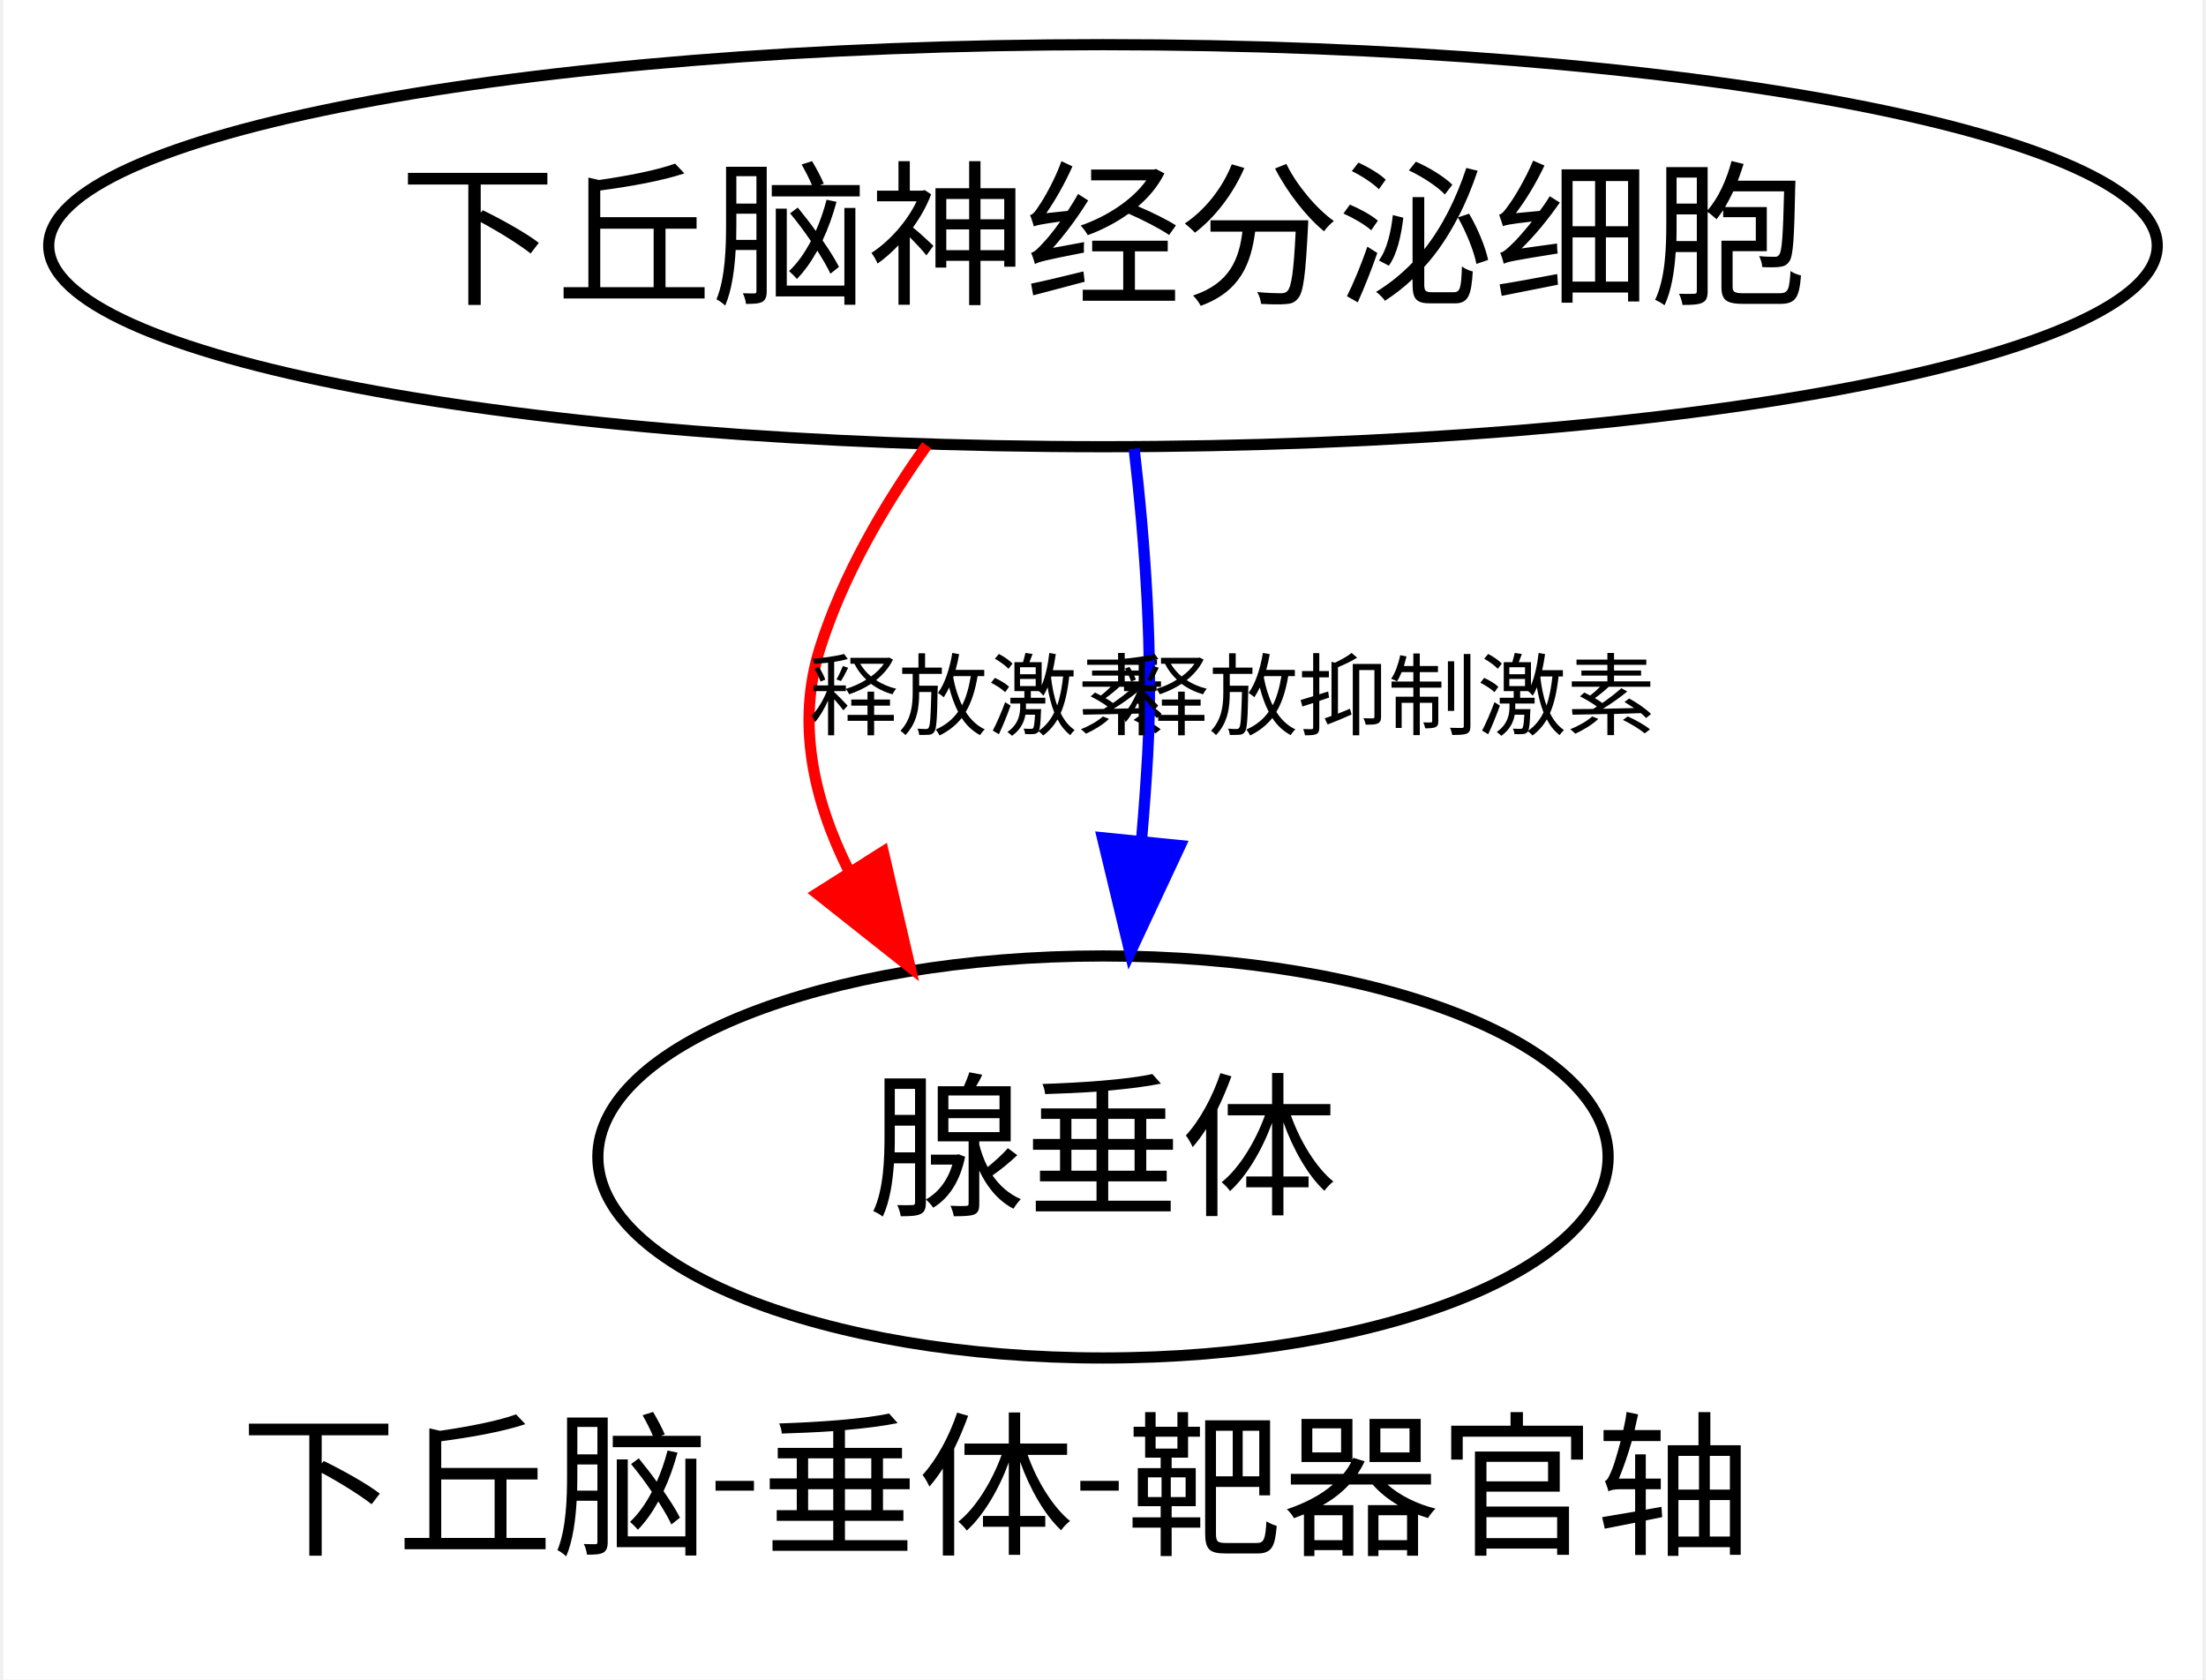
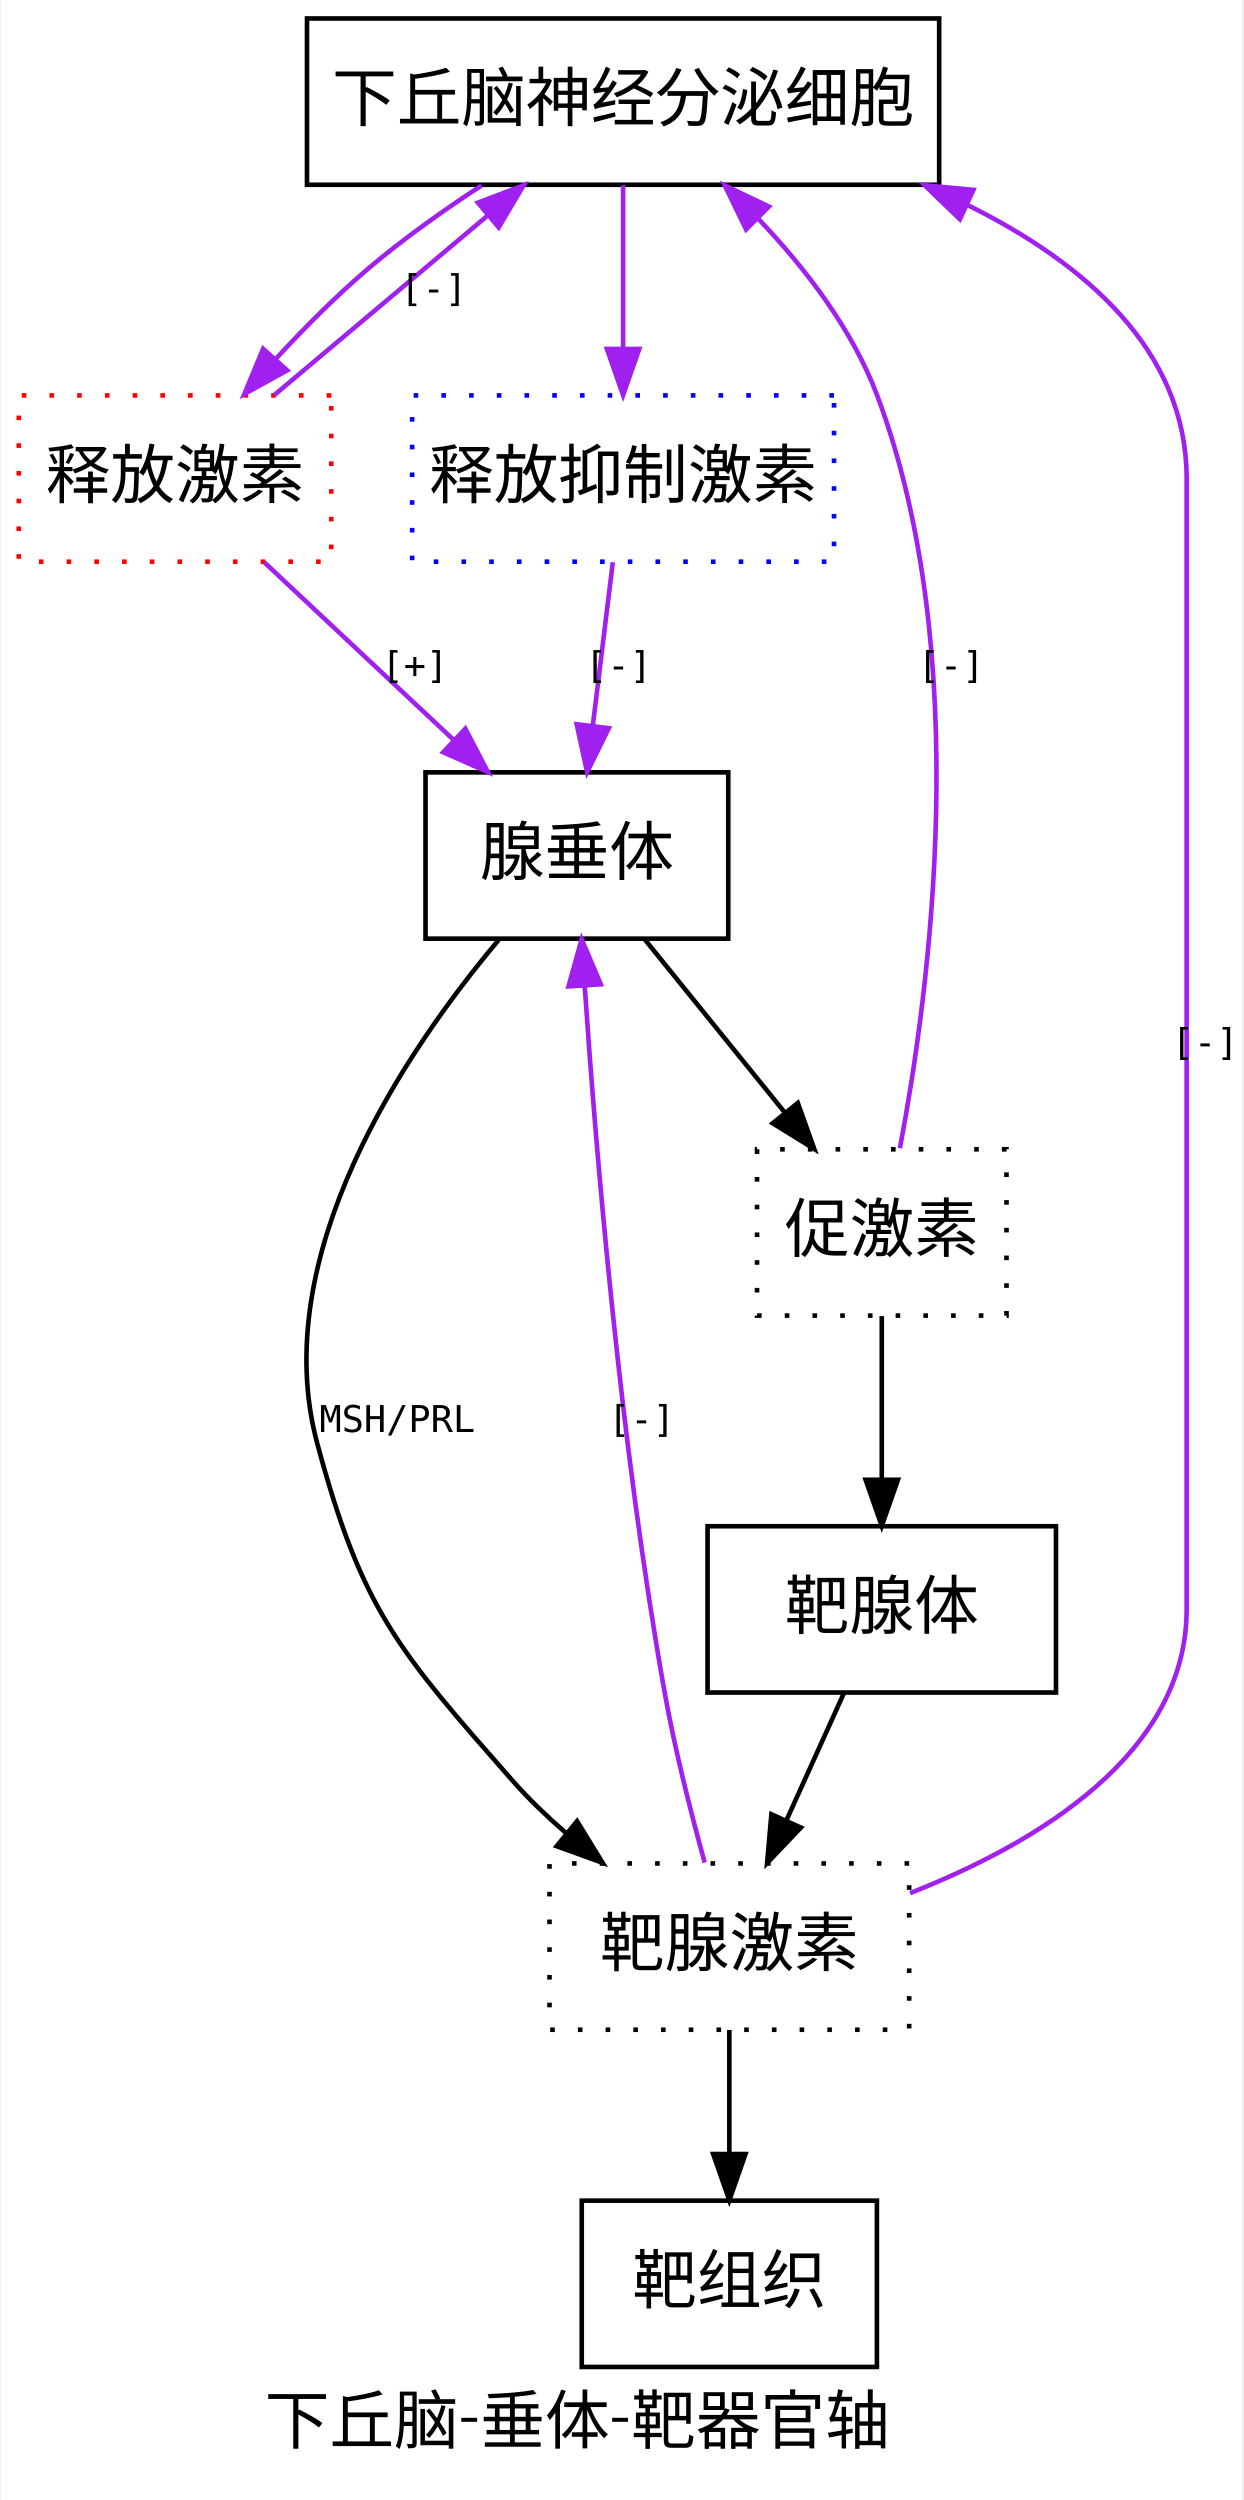
- <svg xmlns="http://www.w3.org/2000/svg" width="197pt" height="150pt" viewBox="0.00 0.00 196.90 150.40">
-   <g id="graph0" class="graph" transform="scale(1 1) rotate(0) translate(4 146.4)">
-     <polygon fill="#ffffff" stroke="transparent" points="-4,4 -4,-146.4 192.899,-146.4 192.899,4 -4,4" />
-     <text text-anchor="start" x="17.211" y="-8.2" font-family="Times,serif" font-size="14.00" fill="#000000">下丘脑-垂体-靶器官轴</text>
+ <svg xmlns="http://www.w3.org/2000/svg" width="269pt" height="541pt" viewBox="0.00 0.00 268.65 541.20">
+   <g id="graph0" class="graph" transform="scale(1 1) rotate(0) translate(4 537.2)">
+     <polygon fill="#ffffff" stroke="transparent" points="-4,4 -4,-537.2 264.65,-537.2 264.65,4 -4,4" />
+     <text text-anchor="start" x="53.086" y="-8.2" font-family="Times,serif" font-size="14.00" fill="#000000">下丘脑-垂体-靶器官轴</text>
    <g id="node1" class="node">
-       <ellipse fill="none" stroke="#000000" cx="94.449" cy="-124.4" rx="94.399" ry="18" />
-       <text text-anchor="middle" x="94.449" y="-120.2" font-family="Consolas" font-size="14.00" fill="#000000">下丘脑神经分泌细胞</text>
+       <polygon fill="none" stroke="#000000" points="199.087,-533.2 62.234,-533.2 62.234,-497.2 199.087,-497.2 199.087,-533.2" />
+       <text text-anchor="middle" x="130.661" y="-511" font-family="Consolas" font-size="14.00" fill="#000000">下丘脑神经分泌细胞</text>
+     </g>
+     <g id="node7" class="node">
+       <polygon fill="none" stroke="#ff0000" stroke-dasharray="1,5" points="67.483,-451.6 -.161,-451.6 -.161,-415.6 67.483,-415.6 67.483,-451.6" />
+       <text text-anchor="middle" x="33.661" y="-429.4" font-family="Consolas" font-size="14.00" fill="#000000">释放激素</text>
+     </g>
+     <g id="edge1" class="edge">
+       <path fill="none" stroke="#a020f0" d="M100.017,-497.053C91.812,-491.69 83.148,-485.545 75.661,-479.2 68.697,-473.298 61.737,-466.302 55.543,-459.584" />
+       <polygon fill="#a020f0" stroke="#a020f0" points="57.948,-457.023 48.67,-451.908 52.733,-461.693 57.948,-457.023" />
+     </g>
+     <g id="node8" class="node">
+       <polygon fill="none" stroke="#0000ff" stroke-dasharray="1,5" points="176.322,-451.6 84.999,-451.6 84.999,-415.6 176.322,-415.6 176.322,-451.6" />
+       <text text-anchor="middle" x="130.661" y="-429.4" font-family="Consolas" font-size="14.00" fill="#000000">释放抑制激素</text>
+     </g>
+     <g id="edge4" class="edge">
+       <path fill="none" stroke="#a020f0" d="M130.661,-497.09C130.661,-486.737 130.661,-473.526 130.661,-461.838" />
+       <polygon fill="#a020f0" stroke="#a020f0" points="134.161,-461.659 130.661,-451.659 127.161,-461.659 134.161,-461.659" />
    </g>
    <g id="node2" class="node">
-       <ellipse fill="none" stroke="#000000" cx="94.449" cy="-42.8" rx="45.23" ry="18" />
-       <text text-anchor="middle" x="94.449" y="-38.6" font-family="Consolas" font-size="14.00" fill="#000000">腺垂体</text>
+       <polygon fill="none" stroke="#000000" points="153.428,-370 87.893,-370 87.893,-334 153.428,-334 153.428,-370" />
+       <text text-anchor="middle" x="120.661" y="-347.8" font-family="Consolas" font-size="14.00" fill="#000000">腺垂体</text>
    </g>
-     <g id="edge1" class="edge">
-       <path fill="none" stroke="#ff0000" d="M78.665,-106.52C74.779,-101.069 71.152,-94.811 69.123,-88.4 66.993,-81.671 68.508,-74.813 71.645,-68.528" />
-       <polygon fill="#ff0000" stroke="#ff0000" points="74.772,-70.132 77.166,-59.811 68.858,-66.386 74.772,-70.132" />
-       <text text-anchor="middle" x="84.112" y="-81.2" font-family="Consolas" font-size="8.00" fill="#000000">释放激素</text>
+     <g id="node5" class="node">
+       <polygon fill="none" stroke="#000000" stroke-dasharray="1,5" points="213.661,-288.4 159.661,-288.4 159.661,-252.4 213.661,-252.4 213.661,-288.4" />
+       <text text-anchor="middle" x="186.661" y="-266.2" font-family="Consolas" font-size="14.00" fill="#000000">促激素</text>
+     </g>
+     <g id="edge7" class="edge">
+       <path fill="none" stroke="#000000" d="M135.308,-333.89C144.195,-322.903 155.685,-308.697 165.542,-296.51" />
+       <polygon fill="#000000" stroke="#000000" points="168.487,-298.435 172.054,-288.459 163.044,-294.033 168.487,-298.435" />
+     </g>
+     <g id="node6" class="node">
+       <polygon fill="none" stroke="#000000" stroke-dasharray="1,5" points="192.59,-133.8 114.732,-133.8 114.732,-97.8 192.59,-97.8 192.59,-133.8" />
+       <text text-anchor="middle" x="153.661" y="-111.6" font-family="Consolas" font-size="14.00" fill="#000000">靶腺激素</text>
+     </g>
+     <g id="edge11" class="edge">
+       <path fill="none" stroke="#000000" d="M103.698,-333.698C83.433,-309.557 53.544,-265.376 64.434,-224.8 74.15,-188.6 81.924,-179.959 106.661,-151.8 110.133,-147.847 114.096,-144.036 118.214,-140.468" />
+       <polygon fill="#000000" stroke="#000000" points="120.695,-142.961 126.237,-133.931 116.274,-137.534 120.695,-142.961" />
+       <text text-anchor="middle" x="81.774" y="-227.2" font-family="Consolas" font-size="8.00" fill="#000000">MSH/PRL</text>
+     </g>
+     <g id="node3" class="node">
+       <polygon fill="none" stroke="#000000" points="224.375,-206.8 148.946,-206.8 148.946,-170.8 224.375,-170.8 224.375,-206.8" />
+       <text text-anchor="middle" x="186.661" y="-184.6" font-family="Consolas" font-size="14.00" fill="#000000">靶腺体</text>
+     </g>
+     <g id="edge9" class="edge">
+       <path fill="none" stroke="#000000" d="M178.503,-170.755C174.735,-162.42 170.179,-152.342 166.004,-143.104" />
+       <polygon fill="#000000" stroke="#000000" points="169.147,-141.561 161.838,-133.89 162.768,-144.444 169.147,-141.561" />
+     </g>
+     <g id="node4" class="node">
+       <polygon fill="none" stroke="#000000" points="185.608,-60.8 121.713,-60.8 121.713,-24.8 185.608,-24.8 185.608,-60.8" />
+       <text text-anchor="middle" x="153.661" y="-38.6" font-family="Consolas" font-size="14.00" fill="#000000">靶组织</text>
+     </g>
+     <g id="edge6" class="edge">
+       <path fill="none" stroke="#a020f0" d="M190.586,-288.634C196.945,-322.169 206.786,-395.35 185.661,-451.6 180.292,-465.896 170.127,-479.128 159.982,-489.779" />
+       <polygon fill="#a020f0" stroke="#a020f0" points="157.288,-487.522 152.667,-497.056 162.225,-492.484 157.288,-487.522" />
+       <text text-anchor="middle" x="201.655" y="-390.4" font-family="Consolas" font-size="8.00" fill="#000000">[-]</text>
+     </g>
+     <g id="edge8" class="edge">
+       <path fill="none" stroke="#000000" d="M186.661,-252.29C186.661,-241.937 186.661,-228.726 186.661,-217.038" />
+       <polygon fill="#000000" stroke="#000000" points="190.161,-216.859 186.661,-206.859 183.161,-216.859 190.161,-216.859" />
+     </g>
+     <g id="edge13" class="edge">
+       <path fill="none" stroke="#a020f0" d="M192.788,-127.382C220.46,-138.263 252.661,-157.622 252.661,-188.8 252.661,-433.6 252.661,-433.6 252.661,-433.6 252.661,-461.409 230.489,-480.337 205.05,-492.903" />
+       <polygon fill="#a020f0" stroke="#a020f0" points="203.572,-489.73 195.946,-497.086 206.494,-496.091 203.572,-489.73" />
+       <text text-anchor="middle" x="256.655" y="-308.8" font-family="Consolas" font-size="8.00" fill="#000000">[-]</text>
+     </g>
+     <g id="edge12" class="edge">
+       <path fill="none" stroke="#a020f0" d="M148.325,-133.989C145.38,-144.635 141.88,-158.385 139.661,-170.8 130.078,-224.415 124.79,-287.881 122.355,-323.691" />
+       <polygon fill="#a020f0" stroke="#a020f0" points="118.85,-323.668 121.69,-333.875 125.835,-324.125 118.85,-323.668" />
+       <text text-anchor="middle" x="134.655" y="-227.2" font-family="Consolas" font-size="8.00" fill="#000000">[-]</text>
+     </g>
+     <g id="edge10" class="edge">
+       <path fill="none" stroke="#000000" d="M153.661,-97.755C153.661,-89.683 153.661,-79.976 153.661,-70.982" />
+       <polygon fill="#000000" stroke="#000000" points="157.161,-70.89 153.661,-60.89 150.161,-70.89 157.161,-70.89" />
+     </g>
+     <g id="edge3" class="edge">
+       <path fill="none" stroke="#a020f0" d="M55.128,-451.659C68.678,-463.058 86.366,-477.938 101.218,-490.432" />
+       <polygon fill="#a020f0" stroke="#a020f0" points="99.228,-493.331 109.133,-497.09 103.734,-487.974 99.228,-493.331" />
+       <text text-anchor="middle" x="89.655" y="-472" font-family="Consolas" font-size="8.00" fill="#000000">[-]</text>
    </g>
    <g id="edge2" class="edge">
-       <path fill="none" stroke="#0000ff" d="M97.239,-106.224C98.212,-97.878 98.95,-87.846 98.449,-78.8 98.314,-76.363 98.128,-73.838 97.91,-71.306" />
-       <polygon fill="#0000ff" stroke="#0000ff" points="101.365,-70.679 96.877,-61.081 94.4,-71.383 101.365,-70.679" />
-       <text text-anchor="middle" x="119.924" y="-81.2" font-family="Consolas" font-size="8.00" fill="#000000">释放抑制激素</text>
+       <path fill="none" stroke="#a020f0" d="M52.969,-415.49C65.021,-404.186 80.706,-389.475 93.942,-377.06" />
+       <polygon fill="#a020f0" stroke="#a020f0" points="96.507,-379.453 101.406,-370.059 91.718,-374.347 96.507,-379.453" />
+       <text text-anchor="middle" x="85.579" y="-390.4" font-family="Consolas" font-size="8.00" fill="#000000">[+]</text>
+     </g>
+     <g id="edge5" class="edge">
+       <path fill="none" stroke="#a020f0" d="M128.441,-415.49C127.172,-405.137 125.553,-391.926 124.121,-380.238" />
+       <polygon fill="#a020f0" stroke="#a020f0" points="127.564,-379.559 122.874,-370.059 120.616,-380.411 127.564,-379.559" />
+       <text text-anchor="middle" x="129.655" y="-390.4" font-family="Consolas" font-size="8.00" fill="#000000">[-]</text>
    </g>
  </g>
</svg>
